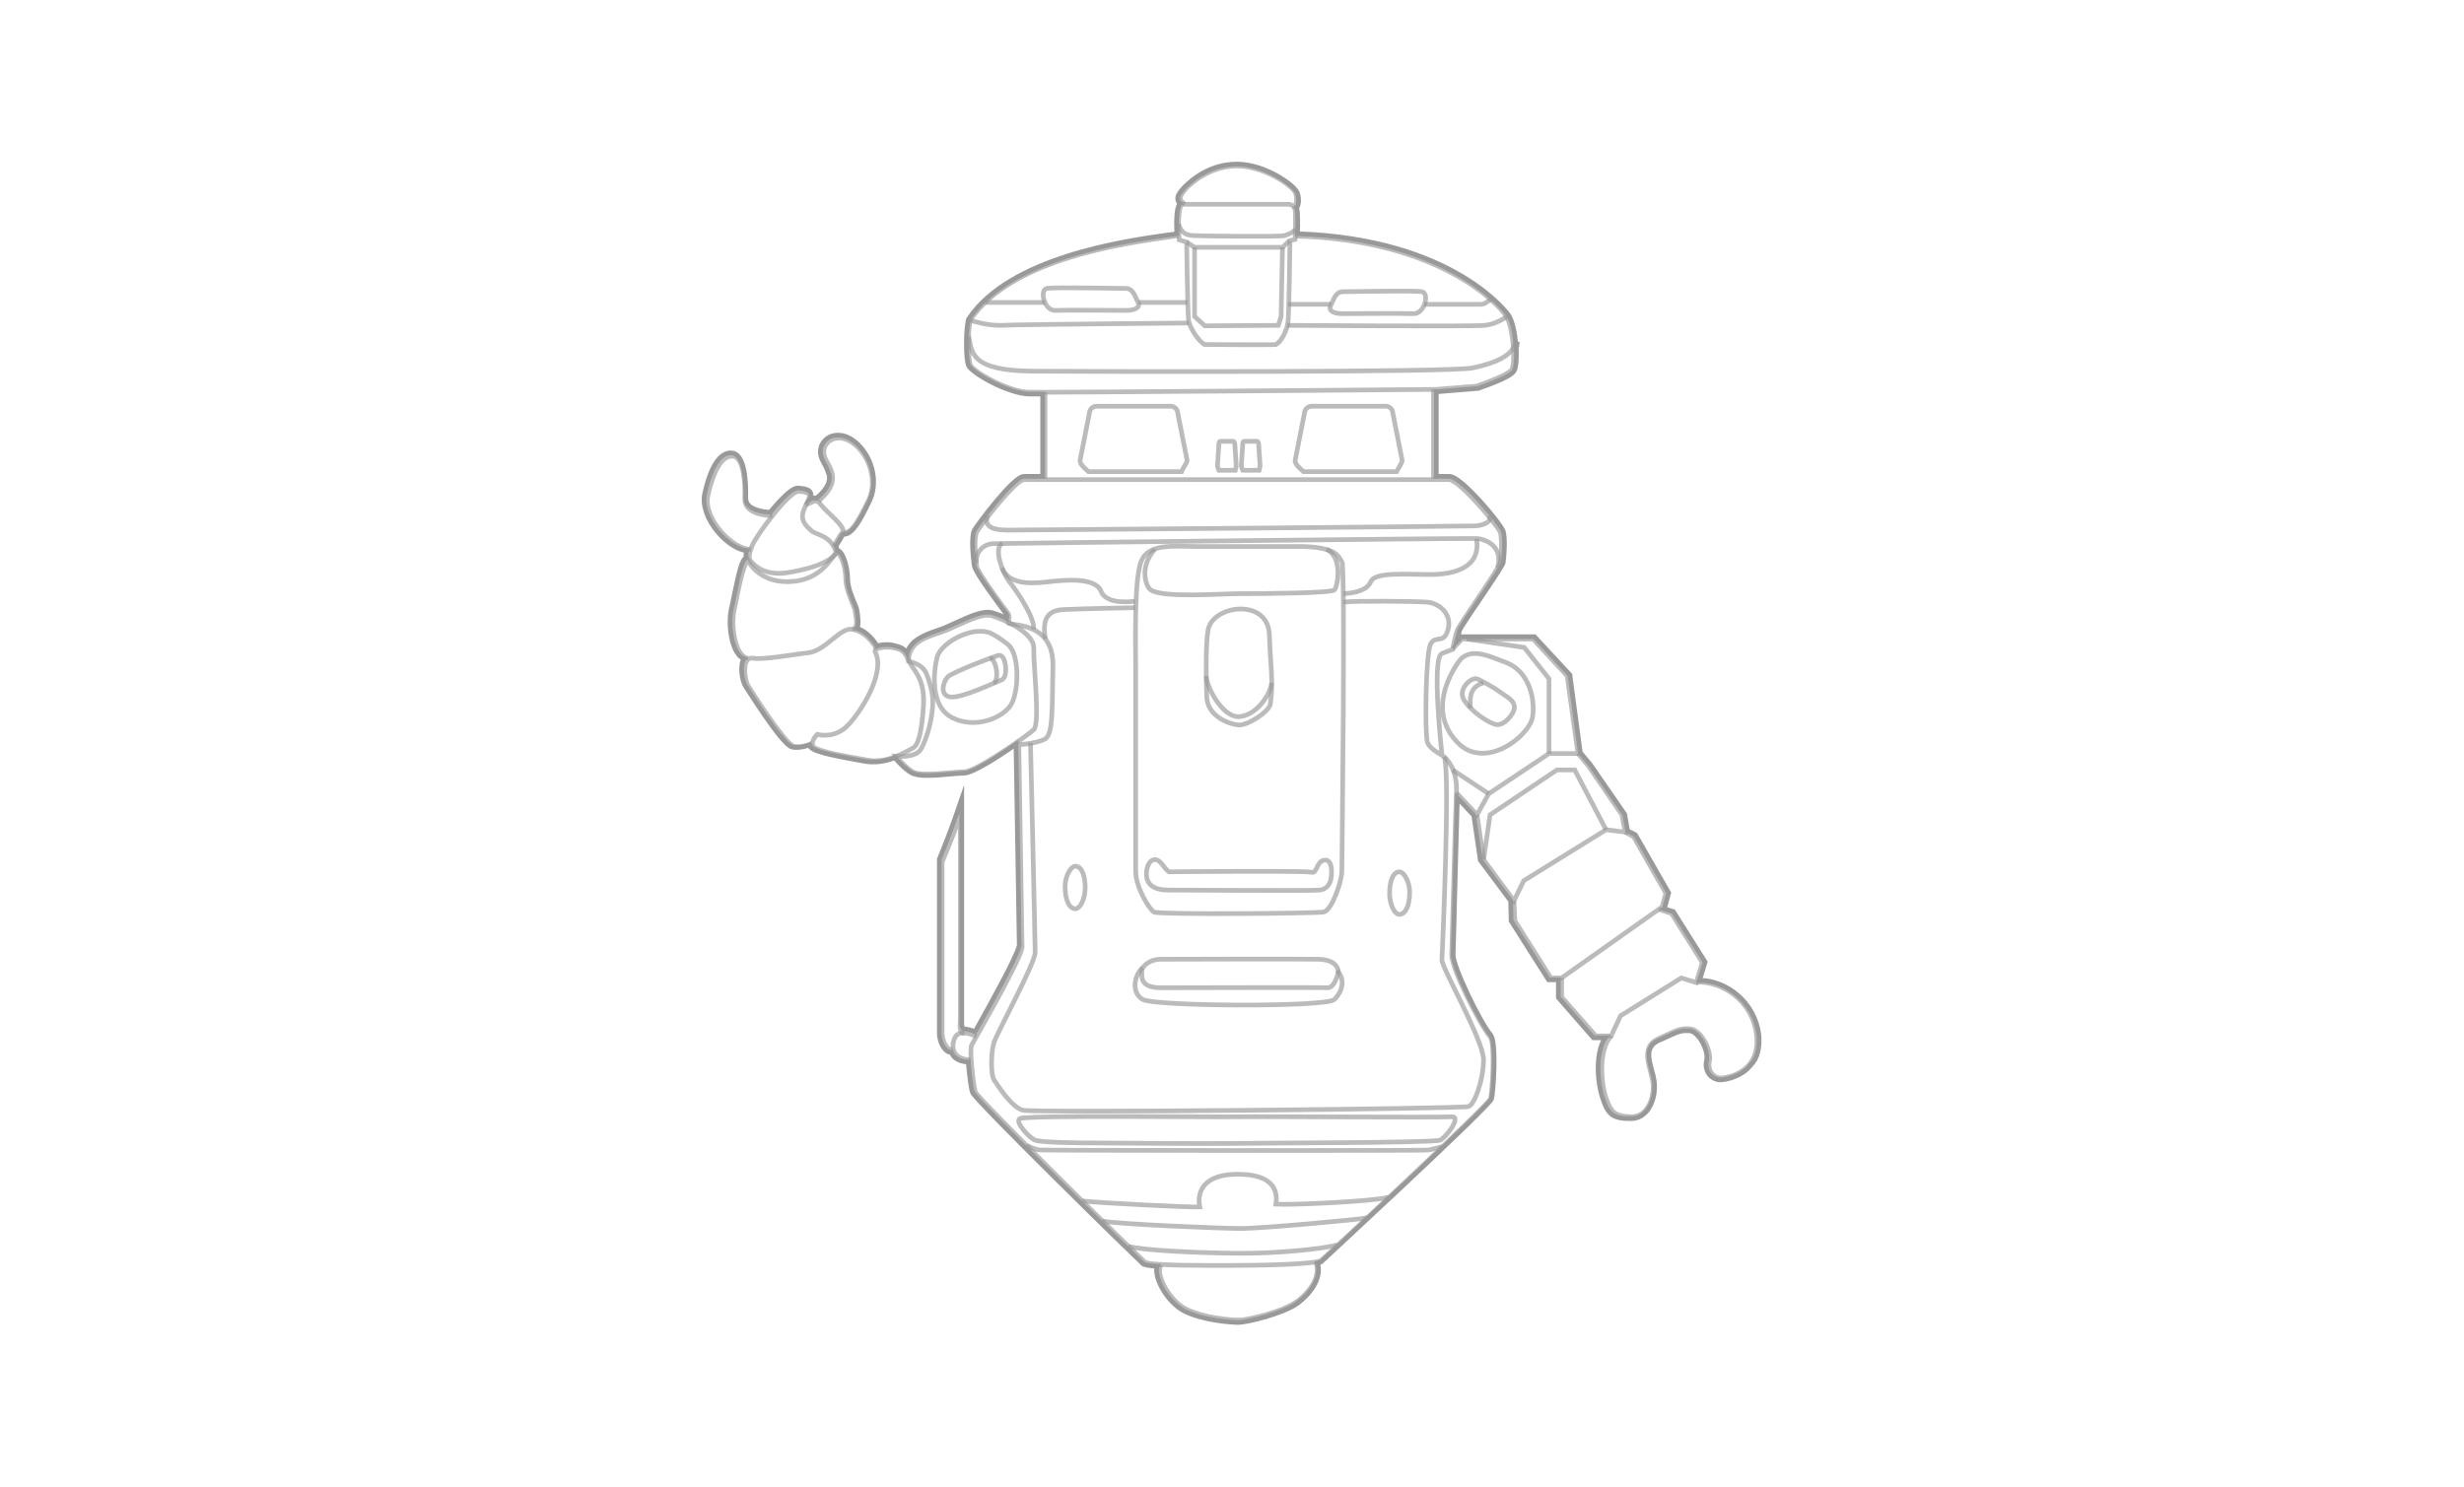
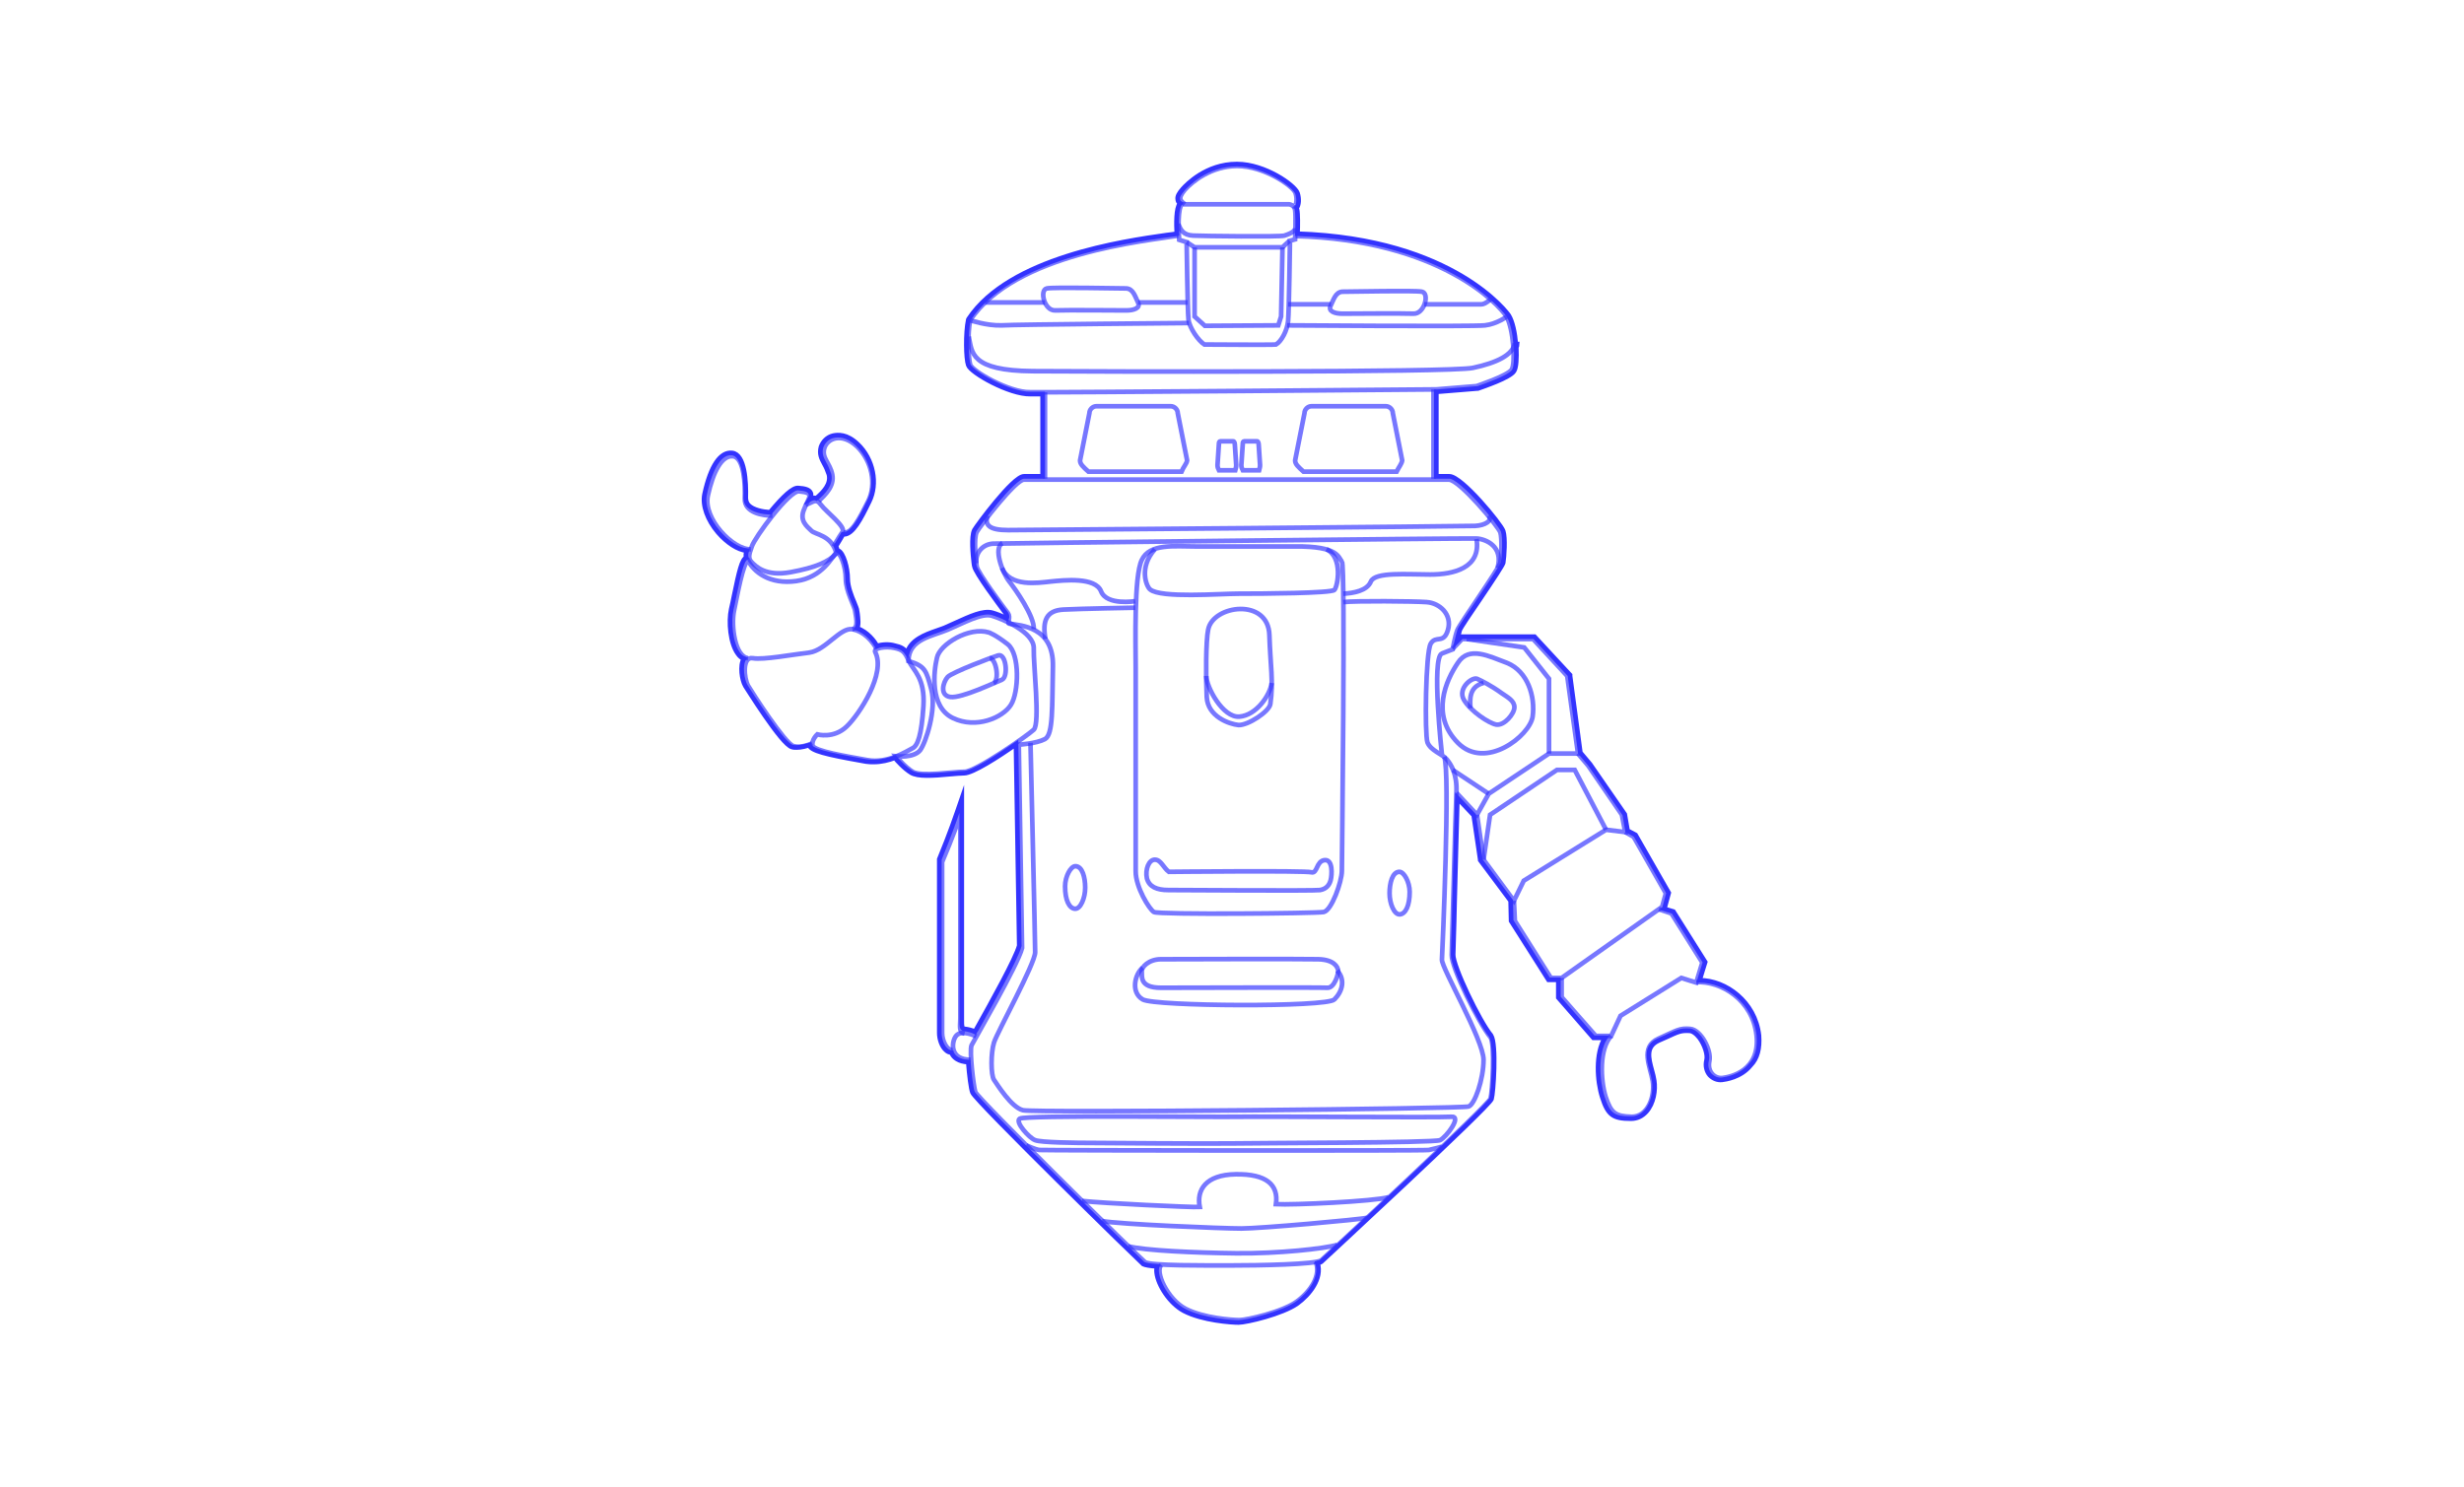
<svg id="bp-247" viewBox="0 0 527 318">
  <style type="text/css">
- 		.st0{fill:#fff6;stroke:#999;stroke-miterlimit:10;}
- 		.st1{fill:none;stroke:#999a;stroke-miterlimit:10;}
+ 		.st0{fill:#fff6;stroke:#33f;stroke-miterlimit:10;}
+ 		.st1{fill:none;stroke:#33fa;stroke-miterlimit:10;}
</style>
  <g>
    <path class="st0" d="M376.2,221.5c-0.8-7.2-7.1-11.8-12.7-11.8l1.2-3.9l-6.8-10.8l-2-0.6l0.1-0.1l0.9-3.3l-7.1-12.4l-1.7-0.9   l-0.6-3.5l-7.4-10.7l-2.1-2.5l-2.2-16.4l0-0.2l-7.6-8.2h-15.6l-1,1c0.2-0.8,0.4-1.8,0.6-2.4c0.2-0.6,2.4-3.8,4.3-6.6   c3.3-4.9,4.8-7.2,5-7.8c0.2-1.2,0.5-5.3,0-6.8c-0.5-1.5-8.9-11.7-11.5-11.7h-2.8V83.8c0.1,0,0.2,0,0.2,0l8.6-0.7l0.1,0   c1.1-0.4,6.8-2.3,7.7-3.7c0.5-0.7,0.6-2.8,0.5-5.1c0.1-0.2,0.2-0.5,0.2-0.7l-0.3,0c-0.2-2.4-0.7-4.8-1.5-6.1   c-0.1-0.2-11.6-16.4-45.2-17.5c0.1-1.6,0.1-4.4-0.1-5.2c0-0.1-0.1-0.2-0.1-0.3c0.5-0.6,0.6-2,0.2-3.2c-0.6-1.7-7-6.2-12.9-6.2   c0,0,0,0-0.1,0c-6.5,0-10.7,4.4-11.5,5.3c-0.8,0.9-1.2,1.6-1.1,2.2c0,0.4,0.2,0.7,0.5,0.9c-0.9,1-0.8,4.5-0.7,6.5   c-0.6,0.1-1.3,0.2-2.2,0.3c-9.2,1.3-33.6,4.8-42.3,17.9l-0.1,0.2c-0.6,2.9-0.5,8.3,0,9.7c0.5,1.6,8.8,6.3,13.3,6.2   c0.4,0,1.2,0,2.3,0c0.1,0,0.2,0,0.3,0v17.6h-4c-2.3,0-10.1,10.6-10.6,11.5c-0.7,1.4-0.3,5.4-0.1,7.1c0,0,0,0,0,0l0,0   c0,0.3,0.1,0.5,0.1,0.6c0.2,1.4,5.3,8.2,6.8,10.2c0.2,0.3,0.2,0.7,0.1,1c-1.2-0.6-2.3-1-3-1.2c-2-0.6-4.9,0.8-7.8,2.1   c-0.7,0.3-1.3,0.6-2,0.9c-0.6,0.3-1.3,0.5-2.1,0.8c-2.6,0.9-5.6,2-6.4,4.8c-0.6-0.9-1.3-1.3-2.7-1.6c-1-0.3-2.6-0.3-3.7,0.1   c-0.6-1-2-3-4.3-3.8c0.4-0.8,0.2-2.1,0.1-3.1c0-0.2-0.1-0.5-0.1-0.6c0-0.4-0.3-1-0.6-1.8c-0.6-1.4-1.4-3.4-1.4-5.1   c0-2.3-0.9-5.5-2-6c-0.1,0-0.2-0.1-0.2-0.1c-0.1-0.3-0.2-0.6-0.3-0.9c0.3-0.5,1-1.6,1.5-2.5c0.1,0,0.2,0,0.2,0   c1.9,0,3.6-3.3,5.3-6.8l0.1-0.2c1.9-3.8,0.9-9.1-2.5-12.3c-2.3-2.2-4.2-2-5.2-1.8c-1.3,0.3-2.2,1.3-2.6,2.4   c-0.4,1.5,0.1,2.5,0.7,3.6c0.4,0.7,0.7,1.4,1,2.3c0.5,2.1-1.2,3.8-2.7,5.1c-0.5-0.2-1,0-1.4,0.2c0.3-0.5,0.4-1,0.1-1.5   c-0.3-0.5-1-0.8-2.6-0.9c-1.1-0.1-3.1,1.7-6,5.2c-1.6-0.1-3.6-0.5-4.6-1.5c-0.4-0.4-0.6-1-0.6-1.6c0.1-3.4-0.2-9.3-2.9-9.6   c-2.5-0.3-4.6,2.8-5.9,8.8c-0.5,2.4,0.6,5.5,2.9,8.2c1.9,2.2,4.2,3.7,6.1,3.9c-0.2,0.6-0.2,1.1-0.1,1.5c-0.9,0.4-1.5,2.8-2.6,8.2   c-0.2,1-0.4,2-0.6,2.8c-0.6,2.7-0.2,7.3,1.4,9.5c0.4,0.6,0.8,0.9,1.3,1.1c-0.9,1.5-0.4,4.6,0.3,5.8c0.1,0.1,7.8,12.6,10,13.1   c0.3,0.1,0.7,0.1,1,0.1c1,0,2-0.3,2.7-0.5c0,0,0,0,0,0c0.3,1.2,3.7,2,11,3.3l1.1,0.2c0.6,0.1,1.1,0.1,1.7,0.1   c1.6,0,3.2-0.4,4.5-0.9c0.5,0.6,2,2.3,3.5,3.2c0.7,0.4,1.8,0.6,3.3,0.6c1.4,0,3.1-0.1,5-0.3c1.2-0.1,2.3-0.2,3-0.2   c1.8,0,7.3-3.5,11.1-6.2l0.7,43.1c-0.7,2.7-6,12.2-8.9,17.4c-0.2,0.4-0.4,0.7-0.6,1c-0.6-0.3-1.4-0.5-2.2-0.6l0,0   c-0.6-0.1-0.6-0.5-0.6-1.9c0-0.3,0-0.6,0-0.9v-46.4l-1,2.9c0,0-1.6,4.7-3.8,10l0,0.1V221c0,1.2,0.5,2.9,1.5,3.7   c0.3,0.3,0.7,0.4,1.1,0.5c0,0.1,0.1,0.1,0.1,0.2c0.4,0.8,1.4,1.7,3.5,1.8c0.2,2.7,0.6,5.8,0.9,6.5c0.6,1.7,36.2,36.5,36.5,36.7   c0.4,0.2,1.4,0.4,3,0.5c-0.1,0.3-0.2,0.8-0.1,1.4c0.3,2.6,2.8,6.5,5.8,8.1c4,2.1,10.3,2.5,11.7,2.5c1.6,0,9.4-1.8,12.6-4.1   c2.6-1.9,5.3-5.3,4.3-8.6c0.4-0.1,0.7-0.2,0.8-0.3c0.3-0.3,35.8-33.1,36.4-34.8c0.4-1.3,1.1-11.7-0.1-13.6   c-2.5-3-8.2-14.9-8.1-17.3c0-1,0.2-5.5,0.3-11.1c0.2-8.3,0.5-18.5,0.6-22.4l3.5,3.7l1.4,9.5l0,0.1l6.5,8.7l0.1,4.3l8,12.6h2.1v3.8   l7.5,8.6h2.5c-2.1,3.3-1.7,9.3-0.6,12.7c1.2,3.8,2.3,4.6,6.1,4.6c0,0,0,0,0,0c1.3,0,2.4-0.5,3.3-1.5c1.6-1.8,2-4.6,1.7-6.6   c-0.1-0.7-0.3-1.5-0.5-2.2c-0.7-2.6-1.4-5.1,1.4-6.4c0.7-0.3,1.3-0.6,1.8-0.8c2.4-1.1,3-1.4,4.8-1.3c0.7,0,1.5,0.6,2.2,1.5   c1.1,1.5,1.8,3.6,1.5,4.8c-0.3,1.2,0,2.4,0.7,3.2c0.7,0.7,1.6,1.1,2.6,1c0.7-0.1,4-0.5,6.1-3.1   C375.9,226.4,376.4,224.2,376.2,221.5z" />
  </g>
  <g>
    <path class="st1" d="M252,50.4c-6.6,1.1-35,3.7-44.5,18.1c-0.6,2.9-0.4,8.1,0,9.5s8.4,6,12.8,5.9c4.9,0.1,86.9-0.6,86.9-0.6   l8.6-0.7c0,0,6.6-2.2,7.5-3.5s0.4-8.9-1.1-11.4c-1.5-2.5-14.3-16.4-45.1-17.2" />
    <path class="st1" d="M252.8,43.7c-0.9,0.7-0.8,5.4-0.6,7.6l1.6,0.5c0,0,0.2,14.9,0.4,16.6c0.2,1.7,2.1,4.5,3.4,5.3   c0,0,14.4,0.1,15.3,0c1.2-0.7,2.4-3,2.6-5s0.4-17.2,0.4-17.2l1.1-0.3c0,0,0.2-5.2,0-6.3c-0.2-1.1-1.3-1.2-1.3-1.2H252.8z" />
    <path class="st1" d="M253.4,43.7c-0.8-0.7-1.7-1.1,0-3.1c1.6-1.8,5.7-5.1,11.2-5.1c5.8,0,12,4.3,12.5,5.8c0.5,1.5,0,3.2-0.4,2.8" />
    <path class="st1" d="M240.9,61.7c-2.2,0-15.4-0.3-17,0s-0.6,4.8,1.8,4.7c2.4-0.1,13.6,0,15.2,0c1.6,0,3.1-0.5,2.5-1.7   C242.8,63.5,242.4,61.8,240.9,61.7z" />
    <path class="st1" d="M287.1,62.4c2.2,0,15.4-0.3,17,0c1.7,0.3,0.6,4.8-1.8,4.7c-2.4-0.1-13.6,0-15.2,0c-1.6,0-3.1-0.5-2.5-1.7   C285.2,64.2,285.6,62.5,287.1,62.4z" />
    <line class="st1" x1="210.7" y1="64.7" x2="223.5" y2="64.7" />
    <path class="st1" d="M207.5,68.5c0,0,3.5,1.2,6.7,1.1c3.2-0.2,40.1-0.5,40.1-0.5" />
    <line class="st1" x1="243.4" y1="64.7" x2="254" y2="64.7" />
    <path class="st1" d="M275.3,69.6c0,0,39.7,0.3,42.3,0c2.6-0.3,4.7-1.9,4.7-1.9" />
    <line class="st1" x1="275.5" y1="65.1" x2="284.7" y2="65.1" />
    <path class="st1" d="M304.6,65.1c0,0,11.3,0,12.2,0c0.9,0,2-1.1,2-1.1" />
    <path class="st1" d="M207.2,72c0.7,3.4,0.3,7.3,13.7,7.4c13.3,0.1,89.4,0.3,94.1-0.7c5.2-1.1,8.6-2.8,9-5.3" />
    <path class="st1" d="M252,47.9c0.5,1.2,1,2.4,3.2,2.5s18.6,0.3,19.5,0c0.9-0.3,2.3-0.8,2.3-1.6" />
    <polyline class="st1" points="253.8,51.8 255.5,52.9 274.3,52.9 275.8,51.5  " />
    <polyline class="st1" points="255.5,52.9 255.5,67.7 257.7,69.7 273.4,69.6 274,67.7 274.3,52.9  " />
    <line class="st1" x1="223.5" y1="83.9" x2="223.5" y2="102.4" />
    <line class="st1" x1="306.6" y1="83.3" x2="306.6" y2="102.4" />
    <path class="st1" d="M211.2,110.3c-0.6,2,0.3,3.1,4.4,3.1c4.2,0,97.8-0.8,99.9-0.9s3.8-1.1,2.9-2.2" />
    <path class="st1" d="M208.8,120.5c-0.2-2.4,1.5-4.1,3.6-4.2s101.4-1.2,103.4-1.1c2,0.1,5.8,1.7,4.5,6.3" />
    <path class="st1" d="M255.8,116.9c-4.7,0-9.9-0.7-11.6,2.9c-1.7,3.5-1.3,17.9-1.3,23.1s0,40.1,0,43.5c0,3.4,2.9,8.1,3.9,8.7   c1,0.6,34.6,0.3,36.3,0s3.9-6.5,3.9-8.8s0.8-65.4,0-66.2c-0.8-0.8-0.6-3.3-10-3.2C267.4,116.9,255.8,116.9,255.8,116.9z" />
    <path class="st1" d="M214.4,116.2c-2,1,0,6.3,1.4,8.1c1.4,1.8,5.5,7.6,5.3,10.3" />
    <path class="st1" d="M214.3,121.5c1.7,4.1,7.6,3.2,10.4,2.9c2.9-0.3,9.6-1,10.8,2.1c1.2,3.1,7.3,2.1,7.3,2.1" />
    <path class="st1" d="M223.6,136.7c-0.7-3.9,0.2-6.1,3.8-6.3s15.4-0.4,15.4-0.4" />
    <path class="st1" d="M287.3,127c2.1-0.1,5.1-0.6,5.9-2.6c0.9-2.1,7.7-1.5,12.7-1.5c5,0,10.9-1.4,9.9-7.6" />
    <path class="st1" d="M287.3,128.8c2.6-0.3,15-0.2,17.8,0c2.9,0.2,5.5,2.7,4.6,5.9c-0.9,3.2-2.6,1.1-3.7,3   c-1.1,1.9-1.3,19.4-0.7,21.1c0.7,1.8,3.2,2.5,4.1,3.6c0.9,1.1,2.3,3.1,2.1,7.2c-0.2,4.1-0.9,32-1,34.7c-0.1,2.6,5.8,14.6,8.3,17.6   c1,1.5,0.4,11.7,0,13.1c-0.4,1.4-35.1,33.7-36.2,34.6c-1.1,0.9-13.5,1.1-19.2,1.1c-5.6,0-17.4,0.1-18.5-0.7   c-1.1-0.8-35.9-35.1-36.3-36.4c-0.4-1.3-1.3-8.8-0.8-10c0.6-1.2,9.9-17.2,10.8-20.8l-0.7-43.5c0,0,3.7-0.2,5.6-1.2   c1.8-1,1.5-6.9,1.7-15.5c0.2-8.6-6.9-8.8-9.4-9.2c-0.4-0.1,0.4-1.3-0.2-2.2c-0.7-0.9-6.5-8.7-6.7-10s-0.7-6.1,0-7.4   s8.3-11.2,10.1-11.2c1.3,0,88.7,0,90.9,0c2.2,0,10.6,10,11,11.3s0.2,5.4,0,6.5s-8.7,13.1-9.2,14.4c-0.5,1.3-1,4.1-1,4.1   s0,0-2.3,0.9c-2.3,0.9,0,21.6,0,21.6" />
    <path class="st1" d="M208.8,221.7c-1.2-0.6-3.5-1.3-4.4,0c-0.9,1.3-1.3,5,3.2,5" />
    <path class="st1" d="M203.8,224.6c-1.3,0.2-2.3-2-2.3-3.6c0-1.6,0-34.3,0-36.6c2.3-5.4,3.9-10,3.9-10s0,41.7,0,43.4   c0,1.7-0.4,3,0.9,3.3" />
    <path class="st1" d="M248.4,270.6c-1.5,1.3,1.3,7.4,5.2,9.4c3.9,2,10,2.4,11.5,2.4s9.2-1.7,12.3-4c3-2.2,5.2-5.6,4-8.5" />
    <path class="st1" d="M241.3,266.6c3.4,0.9,14.2,1.4,23.1,1.5c8.9,0.1,19-1,21.6-1.8" />
    <path class="st1" d="M235.7,261.2c3.6,0.7,25.8,1.6,29.8,1.6s25.4-1.9,26.9-2.3" />
    <path class="st1" d="M231.4,256.9c4.5,0.5,23.6,1.4,25.2,1.3c-0.7-3.6,1.2-6.9,7.7-7s9.2,2.2,8.6,6.4c3.5,0.2,21.1-0.6,24.1-1.5" />
    <path class="st1" d="M219.5,245c0,0,1.9,0.9,2.8,1c0.9,0.1,82.3,0.2,83.3,0c1-0.2,2.8-0.7,2.8-0.7" />
    <path class="st1" d="M220.4,158.9c0,0,1,42.4,1,44.8s-8.1,17.1-8.8,19.3c-0.7,2.2-0.7,7,0,8c0.7,1,3.7,5.9,6.2,6.5s94-0.3,95.3-0.8   c1.3-0.4,3.2-5.8,3.2-10c0-4.2-9-19.7-8.9-21.4c0.1-1.7,1.8-40.4,0.5-43.4" />
    <path class="st1" d="M234.3,244.5c-4.4,0-11.7-0.1-12.9-0.6c-1.2-0.4-4.4-3.9-3.3-4.6c1.1-0.8,41.4-0.3,46.6-0.4   c5.1-0.1,43.2,0.2,45.7,0c2.4-0.2-1.1,4.4-2.4,5c-1.3,0.6-39.4,0.6-43.9,0.7C259.6,244.7,234.3,244.5,234.3,244.5z" />
    <path class="st1" d="M250,186.5c-1.2-0.9-1.7-2.6-3-2.6c-1.3,0-2.1,2.1-1.7,4c0.5,1.8,2.1,2.5,4.6,2.5s31,0.2,32.4,0   c1.3-0.2,2-1,2.3-2.1c0.3-1.2,0.5-4.5-1.3-4.3c-1.8,0.2-1.5,2.9-2.8,2.6C279.2,186.2,250,186.5,250,186.5z" />
    <path class="st1" d="M230,185.3c-1,0-2.2,2.2-2.2,4.3c0,3,0.9,4.7,2.1,4.8c1.2,0.1,2.2-2.3,2.2-4.5S231.5,185.3,230,185.3z" />
    <path class="st1" d="M299.3,186.5c1,0,2.2,2.2,2.2,4.3c0,3-0.9,4.7-2.1,4.8c-1.2,0.1-2.2-2.3-2.2-4.5S297.8,186.5,299.3,186.5z" />
    <path class="st1" d="M247,117.5c-3.5,3.9-1.8,8-1,8.6c2.3,1.9,14.8,0.9,18.9,0.9c5.3,0,19.8-0.1,20.5-0.8c0.7-0.7,1.9-7-1.7-8.7" />
    <path class="st1" d="M194.3,141.4c0-4.7,5.1-5.3,8.4-6.7c3.3-1.4,7.2-3.6,9.4-3c2.3,0.7,9.1,3.5,9,7c-0.1,3.5,1.4,16.1,0,17.4   c-1.4,1.3-12.4,9-14.8,9s-9.3,1.1-11.1,0c-1.8-1.1-3.5-3.3-3.5-3.3s3.7,0.4,5.1-1.3c1.3-1.8,3.5-8.8,2.4-13   C198.1,143.4,197.9,142.5,194.3,141.4z" />
    <path class="st1" d="M211.5,135.3c-4.2-1.3-10.5,2.5-11.1,5.4c-0.7,2.9-1.6,10.5,3.4,12.9c5,2.4,10.7-0.1,12.4-2.8   c1.7-2.6,2-10.9-0.7-13S211.5,135.3,211.5,135.3z" />
    <path class="st1" d="M213.5,140.2c-1.1,0.3-9.8,3.6-10.8,4.6c-1,1.1-1.8,4,0.6,4.3s9.7-3.2,11-3.7   C215.7,144.8,215.2,139.7,213.5,140.2z" />
    <path class="st1" d="M211.7,140.8c1.4,0.1,2.1,4.8,0.8,5.3" />
    <path class="st1" d="M187.2,139.5c-0.5-0.9,2.3-1.3,4.1-0.9s2.2,0.8,3.1,2.8c0.9,2,3.5,3.6,3.1,9.7c-0.4,6.1-1.2,8.5-2.4,9   c-1.2,0.6-5.2,3.3-9.6,2.5c-4.4-0.8-11.3-1.9-11.7-3.1c-0.3-1.2,1-2.4,1-2.4s3.5,1,6.3-1.7S189.5,144,187.2,139.5z" />
    <path class="st1" d="M187.5,138.8c-0.8-1.4-2.5-3.7-5.2-4.2c-2.6-0.4-5.7,4.5-9.2,5c-3.5,0.4-9.8,1.6-12.1,1.2   c-2.3-0.4-1.9,4.3-1,5.9c0.9,1.5,7.9,12.4,9.7,12.9s4-0.6,4-0.6" />
    <path class="st1" d="M160,140.8c-2.8-0.3-3.7-6.9-3-10.2s1.9-10.2,3-10.7c1.2,2.4,4.6,5.2,10.3,4.4c5.7-0.8,7.7-5.3,8.5-6   c0.8-0.6,2.1,2.8,2.1,5.5s1.9,5.9,2,6.9c0.1,1,0.9,3.6-0.6,3.9" />
    <path class="st1" d="M170.9,105.1c-2.1-0.2-9.5,9.9-10.1,11.8c-0.7,1.9-0.8,2.6,0,3.4c0.8,0.8,2.9,3.1,8.3,2.1c5.4-1,8.1-2.2,9.8-4   c-1-4-4.6-4-5.4-4.9c-0.9-0.9-2.6-2.1-1.5-4.6C173,106.3,174.4,105.4,170.9,105.1z" />
    <path class="st1" d="M160.6,117.5c-3.7,0.2-10.3-6.5-9.2-11.5c1.1-5.1,3-8.7,5.4-8.4s2.6,6.2,2.5,9.1c-0.1,3,3.9,3.6,5.9,3.6" />
    <path class="st1" d="M172.3,108c1.7-0.6,2.2-1.5,3.3,0c1.1,1.5,5.4,4.7,4.6,5.8c-0.8,1.1-1.9,3.1-1.9,3.1" />
    <path class="st1" d="M175.1,107.2c1.4-1.4,3.4-3.2,2.9-5.7s-2.3-3.5-1.7-5.6c0.6-2.1,3.7-3.5,7-0.4c3.2,3.1,4.2,8.1,2.4,11.7   s-3.7,7.4-5.4,6.6" />
    <path class="st1" d="M322.3,141.8c-3.8-1.4-8.1-3.7-10.5,0c-2.5,3.7-5.9,11.1,0,17.1c5.9,6,15.4-1.5,16-5.6   C328.4,149.1,326.8,143.6,322.3,141.8z" />
    <path class="st1" d="M321.2,148.3c-2.2-1.6-4.2-2.6-5.3-3.1c-1.1-0.4-4.2,2.1-2.8,4.5c1.4,2.4,5.3,5,6.9,5.3   c1.7,0.3,3.9-2.3,3.9-3.7C323.9,149.9,322.5,149.2,321.2,148.3z" />
    <path class="st1" d="M314.5,151.5c-0.1-1.7-0.4-4.6,2.8-5.4" />
    <path class="st1" d="M258.4,134.7c1-5.3,12.9-6.9,13.1,1.2c0.2,6.4,0.9,9.9,0.2,14.7c-0.2,1.6-4.8,4.6-6.8,4.5   c-2-0.2-6.6-1.8-6.8-6S257.9,137,258.4,134.7z" />
    <path class="st1" d="M248.3,205.2c-2.6,0-4.2,1.7-4.1,2.6c0.1,1-0.6,3.5,4.1,3.5s34-0.1,35.6,0c1.5,0.1,2.4-3,2.3-3.7   c-0.1-0.8-0.9-2.3-4.2-2.4S248.3,205.2,248.3,205.2z" />
    <path class="st1" d="M258,144.6c0,2.3,3.5,9,7.1,8.7c3.6-0.3,6.5-4.5,6.9-7.2" />
    <path class="st1" d="M244.4,207c-1.7,1.4-2.6,5.3,0,6.8c2.6,1.5,39.4,1.7,41,0c1.7-1.7,2.4-4.2,0.6-6.2" />
    <polyline class="st1" points="310.7,138.8 312.7,136.7 327.9,136.7 335.2,144.6 337.5,161.2 331.3,161.2 318.4,169.8 315.9,174.3    311.5,169.6  " />
    <line class="st1" x1="318.4" y1="169.8" x2="310.7" y2="164.7" />
    <polyline class="st1" points="331.3,161.2 331.3,145.2 326,138.5 313.7,136.7  " />
    <polyline class="st1" points="315.9,174.3 317.3,183.9 323.8,192.7 325.9,188.4 343.5,177.5 347.6,178 346.9,174.3 339.7,163.8    337.5,161.2  " />
    <polyline class="st1" points="317.3,183.9 318.7,174.3 333,164.7 336.8,164.7 343.5,177.5  " />
    <polyline class="st1" points="323.8,192.7 324,197 331.7,209.2 334,209.2 355.5,194 356.3,191.1 349.4,179 347.6,178  " />
    <polyline class="st1" points="334,209.2 334,213.3 341.3,221.6 344.6,221.6 346.6,217.3 359.6,209.2 362.8,210.2 364.1,205.9    357.5,195.4 354.8,194.5  " />
    <path class="st1" d="M344.6,221.6c-2.6,2.8-2.3,9.4-1.2,13c1.2,3.6,2.1,4.2,5.6,4.3c3.5,0,5-4.4,4.5-7.6c-0.5-3.1-2.8-7.3,1.2-9.1   c4-1.8,4.5-2.3,6.8-2.1c2.3,0.2,4.6,4.6,4.1,6.9c-0.5,2.3,1.2,3.8,2.8,3.6c1.7-0.2,8.1-1.5,7.3-9.1s-7.6-11.7-12.9-11.4" />
    <path class="st1" d="M252.7,100.9h-19.9c-1.1-1-1.8-1.6-1.8-2.4l2-10.1c0-0.8,0.7-1.5,1.5-1.5h15.9c0.8,0,1.5,0.7,1.5,1.5l2,10.1   C253.8,99.2,253.1,99.9,252.7,100.9z" />
    <path class="st1" d="M298.7,100.9h-19.9c-1.1-1-1.8-1.6-1.8-2.4l2-10.1c0-0.8,0.7-1.5,1.5-1.5h15.9c0.8,0,1.5,0.7,1.5,1.5l2,10.1   C299.8,99.2,299.2,99.9,298.7,100.9z" />
    <path class="st1" d="M264.2,100.6h-3.5c-0.2-0.4-0.3-0.7-0.3-1.1l0.3-4.5c0-0.4,0.1-0.6,0.3-0.6h2.8c0.1,0,0.3,0.3,0.3,0.6l0.3,4.5   C264.4,99.9,264.3,100.2,264.2,100.6z" />
    <path class="st1" d="M269.3,100.6h-3.5c-0.2-0.4-0.3-0.7-0.3-1.1l0.3-4.5c0-0.4,0.1-0.6,0.3-0.6h2.8c0.1,0,0.3,0.3,0.3,0.6l0.3,4.5   C269.5,99.9,269.4,100.2,269.3,100.6z" />
  </g>
</svg>
